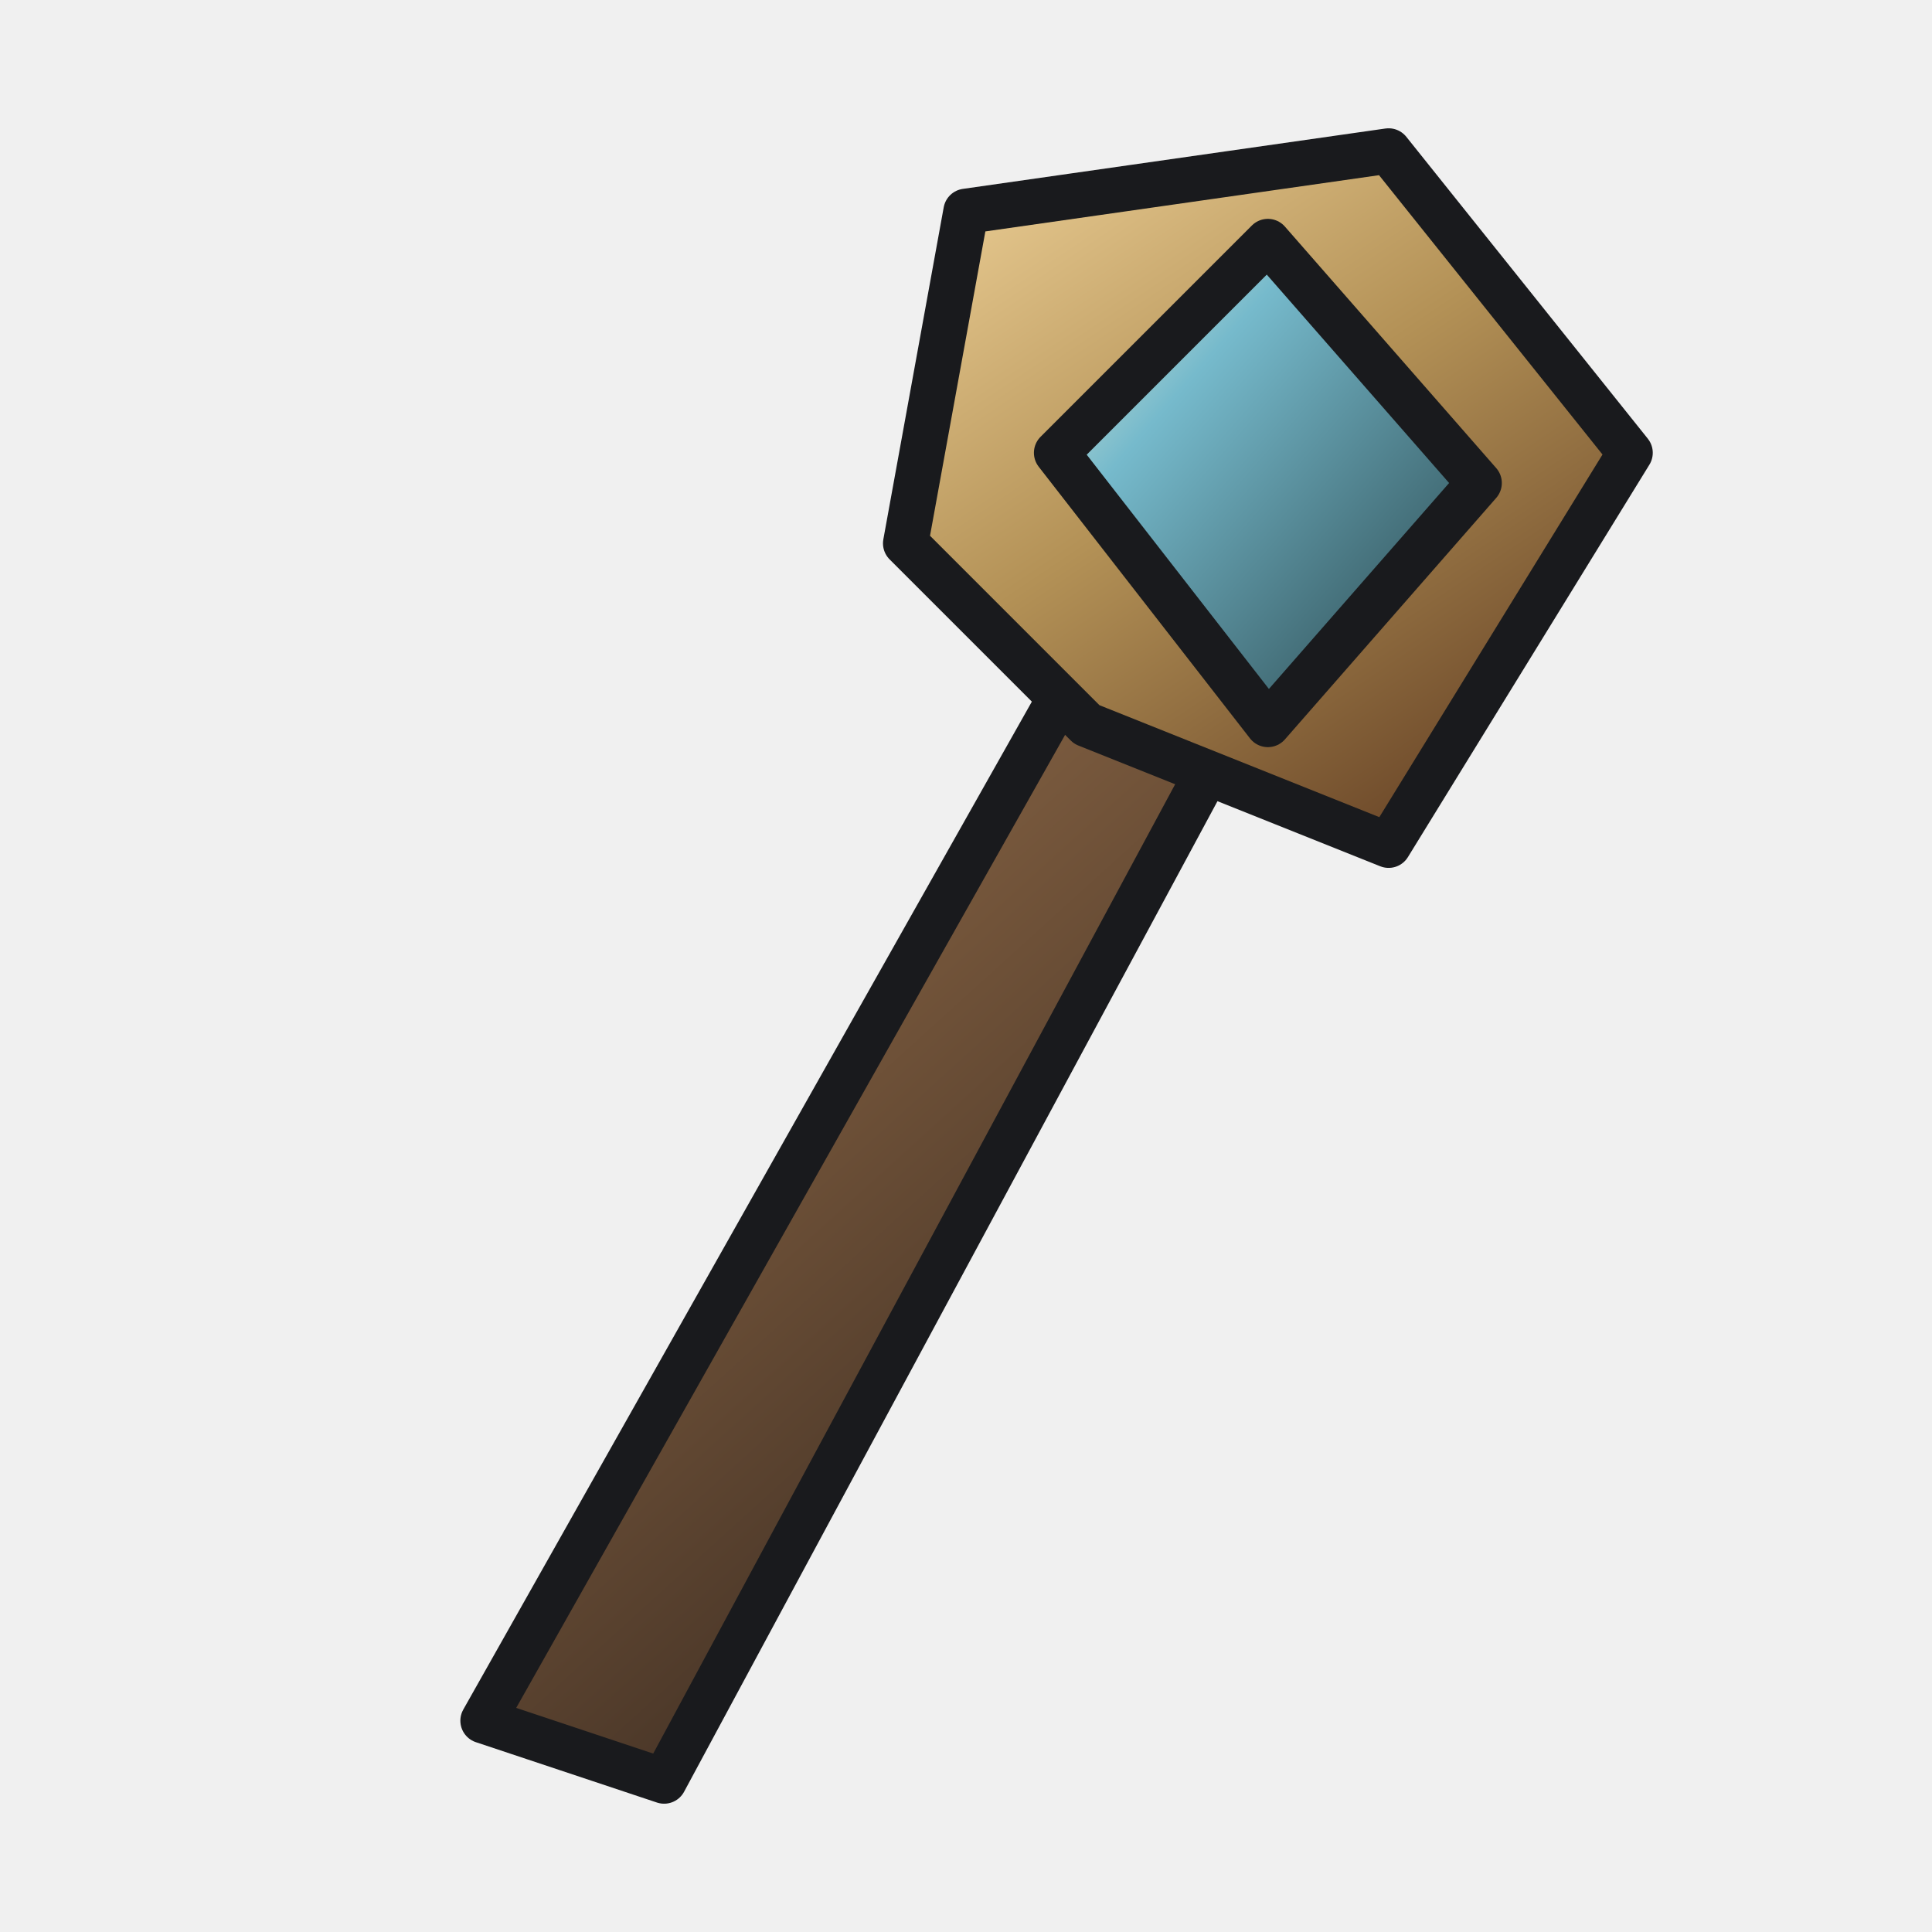
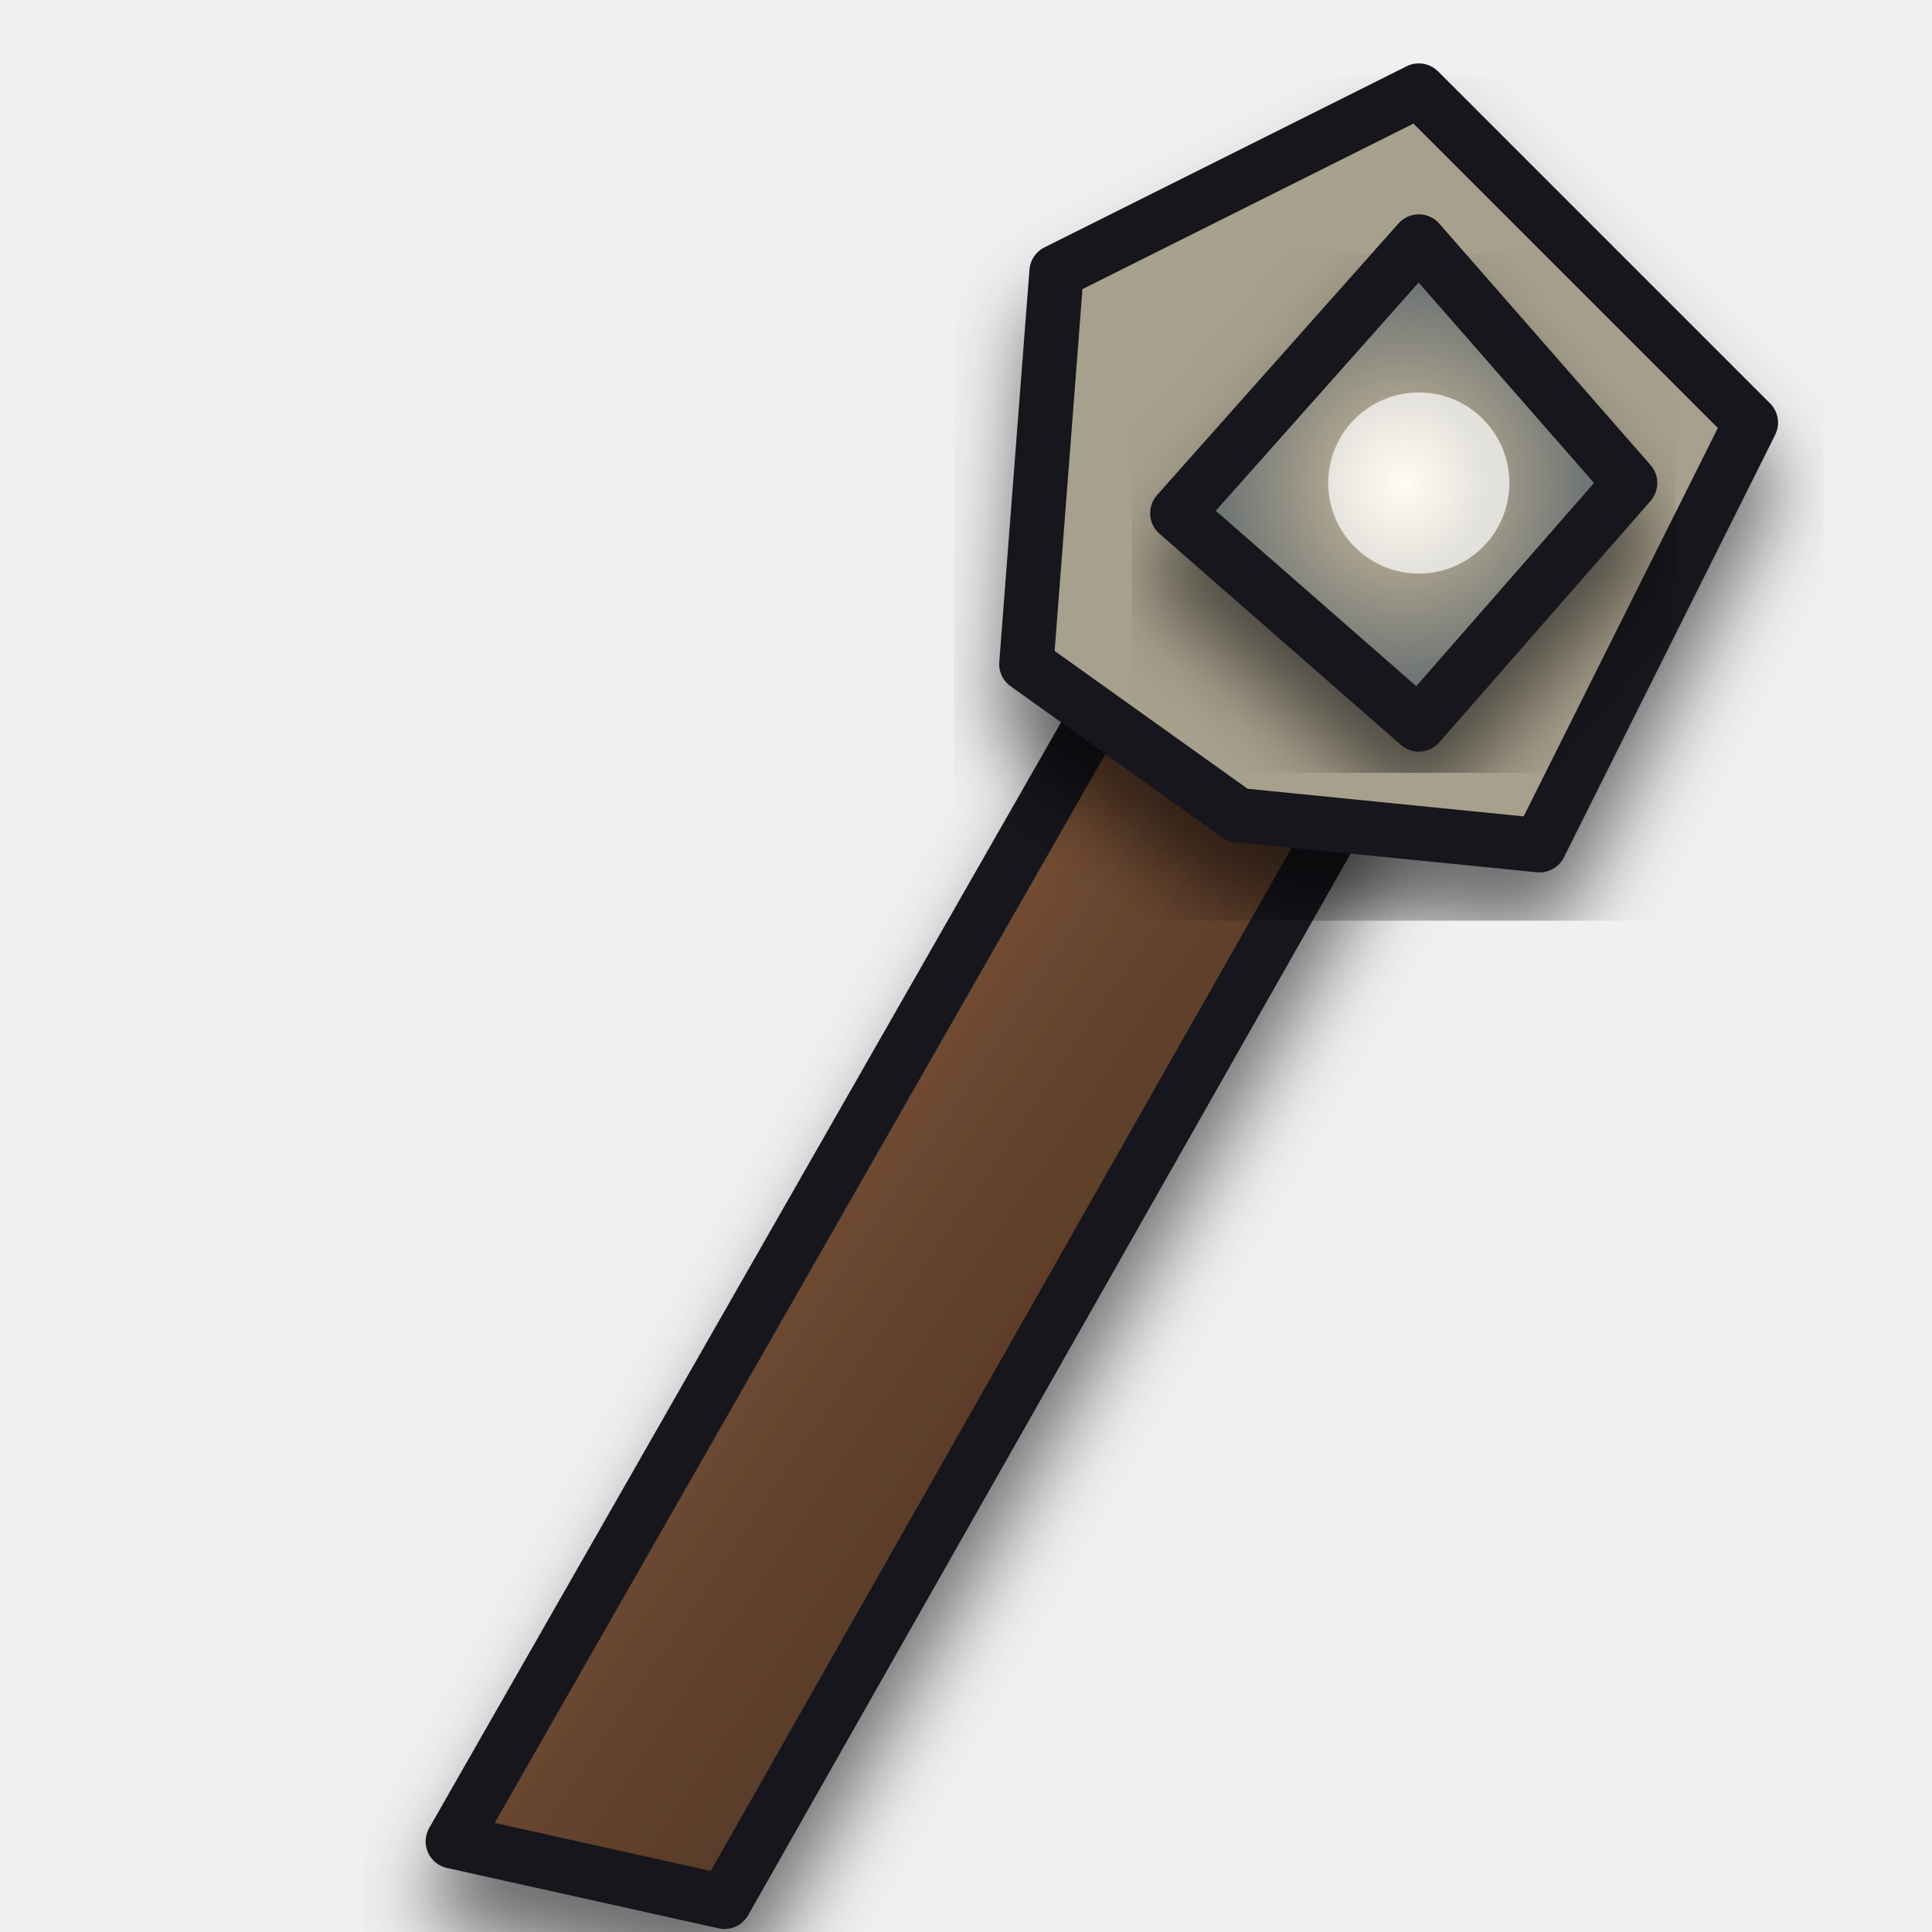
<svg xmlns="http://www.w3.org/2000/svg" viewBox="0 0 64 64" role="img">
  <defs>
-     <linearGradient id="metal" x2=".8" y2="1">
-       <stop stop-color="#d1d5cb" />
-       <stop offset=".44" stop-color="#788995" />
-       <stop offset=".55" stop-color="#b6c0be" />
-       <stop offset="1" stop-color="#394553" />
+     <linearGradient id="metal" x1="0" y1="0" x2="1" y2="1">
+       <stop stop-color="#d4d9dc" />
+       <stop offset=".5" stop-color="#59636a" />
+       <stop offset=".72" stop-color="#d4d9dc" />
+       <stop offset="1" stop-color="#252a2d" />
    </linearGradient>
-     <linearGradient id="gold" x2=".7" y2="1">
-       <stop stop-color="#f0d39a" />
-       <stop offset=".5" stop-color="#b39156" />
-       <stop offset="1" stop-color="#6a4628" />
+     <linearGradient id="wood" x1="0" y1="0" x2="1" y2="1">
+       <stop stop-color="#b17b4e" />
+       <stop offset=".5" stop-color="#68452f" />
+       <stop offset="1" stop-color="#2f2019" />
    </linearGradient>
-     <linearGradient id="leather" x2=".6" y2="1">
-       <stop stop-color="#a57e58" />
-       <stop offset=".5" stop-color="#715339" />
-       <stop offset="1" stop-color="#372920" />
-     </linearGradient>
-     <linearGradient id="cloth" x2="1" y2="1">
-       <stop stop-color="#76bacc" />
-       <stop offset="1" stop-color="#252b30" />
-     </linearGradient>
-     <linearGradient id="gem" x2="1" y2="1">
-       <stop stop-color="#eff2d8" />
-       <stop offset=".3" stop-color="#76bacc" />
-       <stop offset="1" stop-color="#243e43" />
-     </linearGradient>
-     <linearGradient id="bone" x2="1" y2="1">
-       <stop stop-color="#f0e2ba" />
-       <stop offset="1" stop-color="#958363" />
-     </linearGradient>
-     <linearGradient id="leaf" x2="1" y2="1">
-       <stop stop-color="#a4b47c" />
-       <stop offset="1" stop-color="#3d5540" />
-     </linearGradient>
+     <radialGradient id="gem">
+       <stop stop-color="#fff7d1" />
+       <stop offset=".35" stop-color="#a7a08d" />
+       <stop offset="1" stop-color="#59636a" />
+     </radialGradient>
+     <filter id="sh">
+       <feDropShadow dx="0" dy="2" stdDeviation="1.3" flood-color="#000" flood-opacity=".55" />
+     </filter>
  </defs>
-   <g fill="url(#metal)" stroke="#191a1d" stroke-width="1.5" stroke-linejoin="round" stroke-linecap="round">
-     <path d="m16 57 22-39 5 2-21 39Z" fill="url(#leather)" />
-     <path d="M30 18 32 7 46 5 54 15 46 28 36 24Z" fill="url(#gold)" />
-     <path d="m35 15 7-7 7 8-7 8Z" fill="url(#gem)" />
+   <g>
+     <path d="M15 61 L39 19 L45 26 L24 63 Z" fill="url(#wood)" stroke="#17191b" stroke-width="1.8" stroke-linejoin="round" stroke-linecap="round" filter="url(#sh)" />
+     <path d="M34 22 L35 9 L47 3 L58 14 L51 28 L41 27 Z" fill="#a7a08d" stroke="#17191b" stroke-width="1.8" stroke-linejoin="round" stroke-linecap="round" filter="url(#sh)" />
+     <path d="M39 17 L47 8 L54 16 L47 24 Z" fill="url(#gem)" stroke="#17191b" stroke-width="1.8" stroke-linejoin="round" stroke-linecap="round" filter="url(#sh)" />
+     <circle cx="47" cy="16" r="3" fill="#fff" opacity=".7" />
  </g>
</svg>
